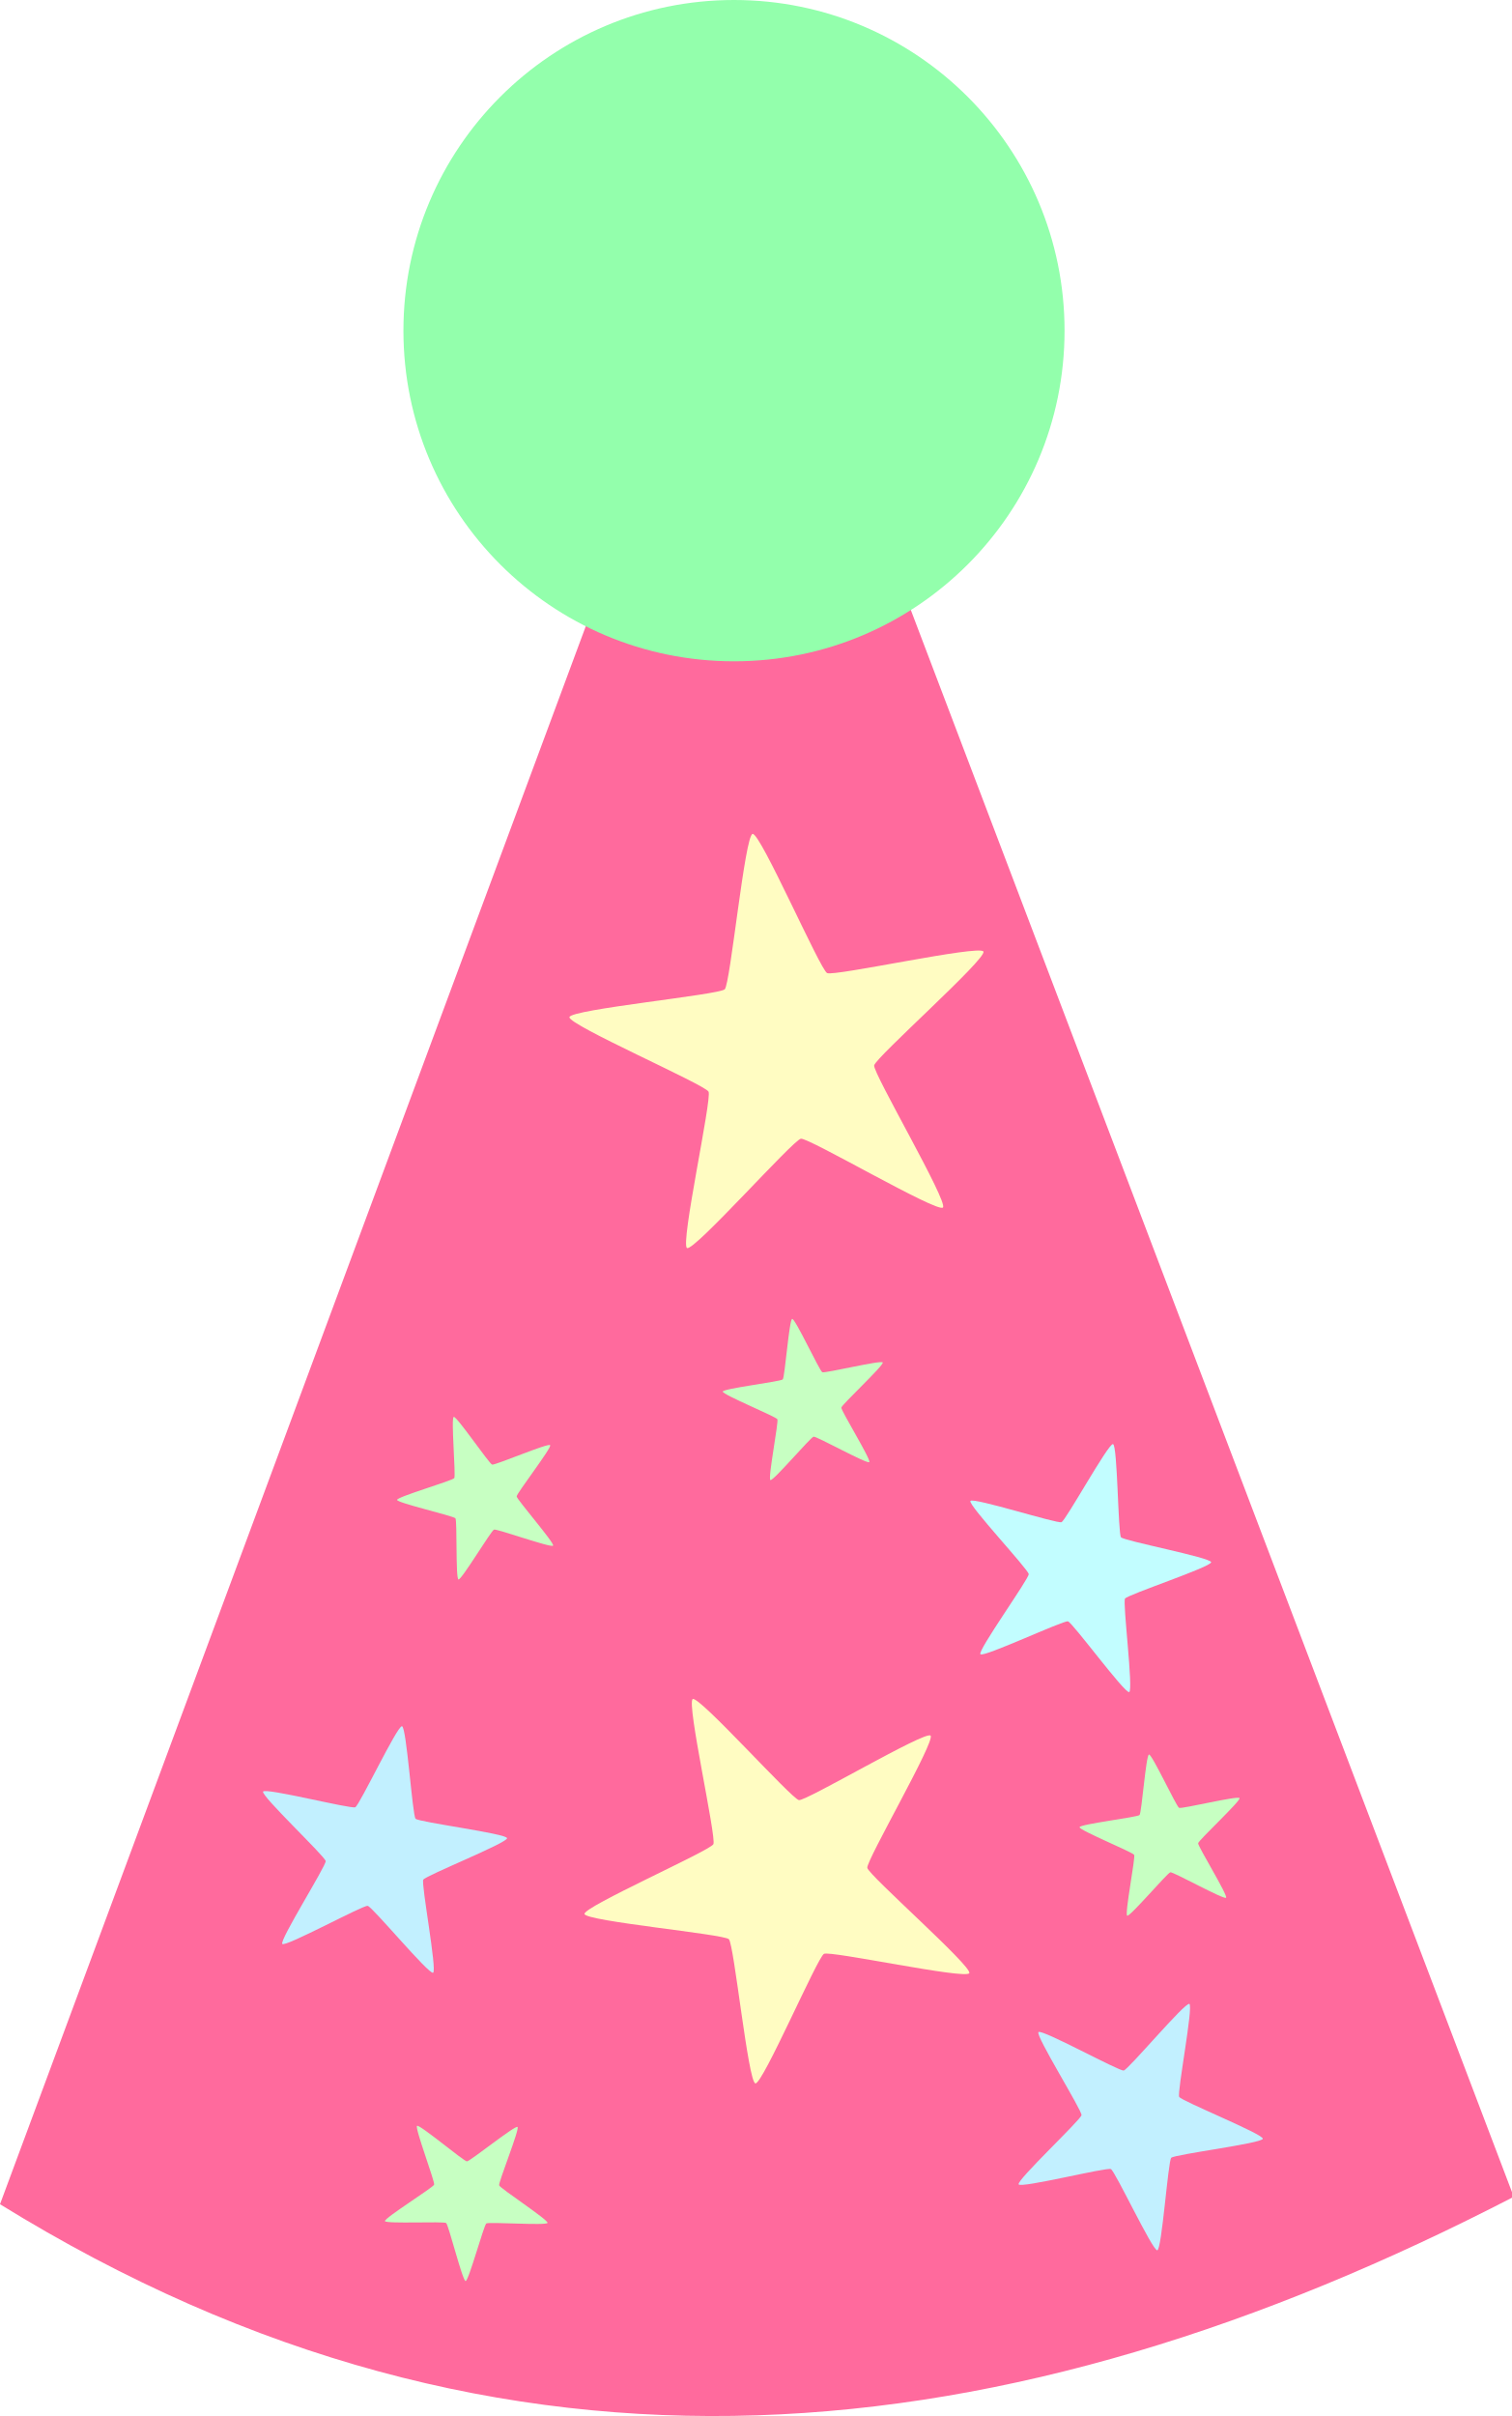
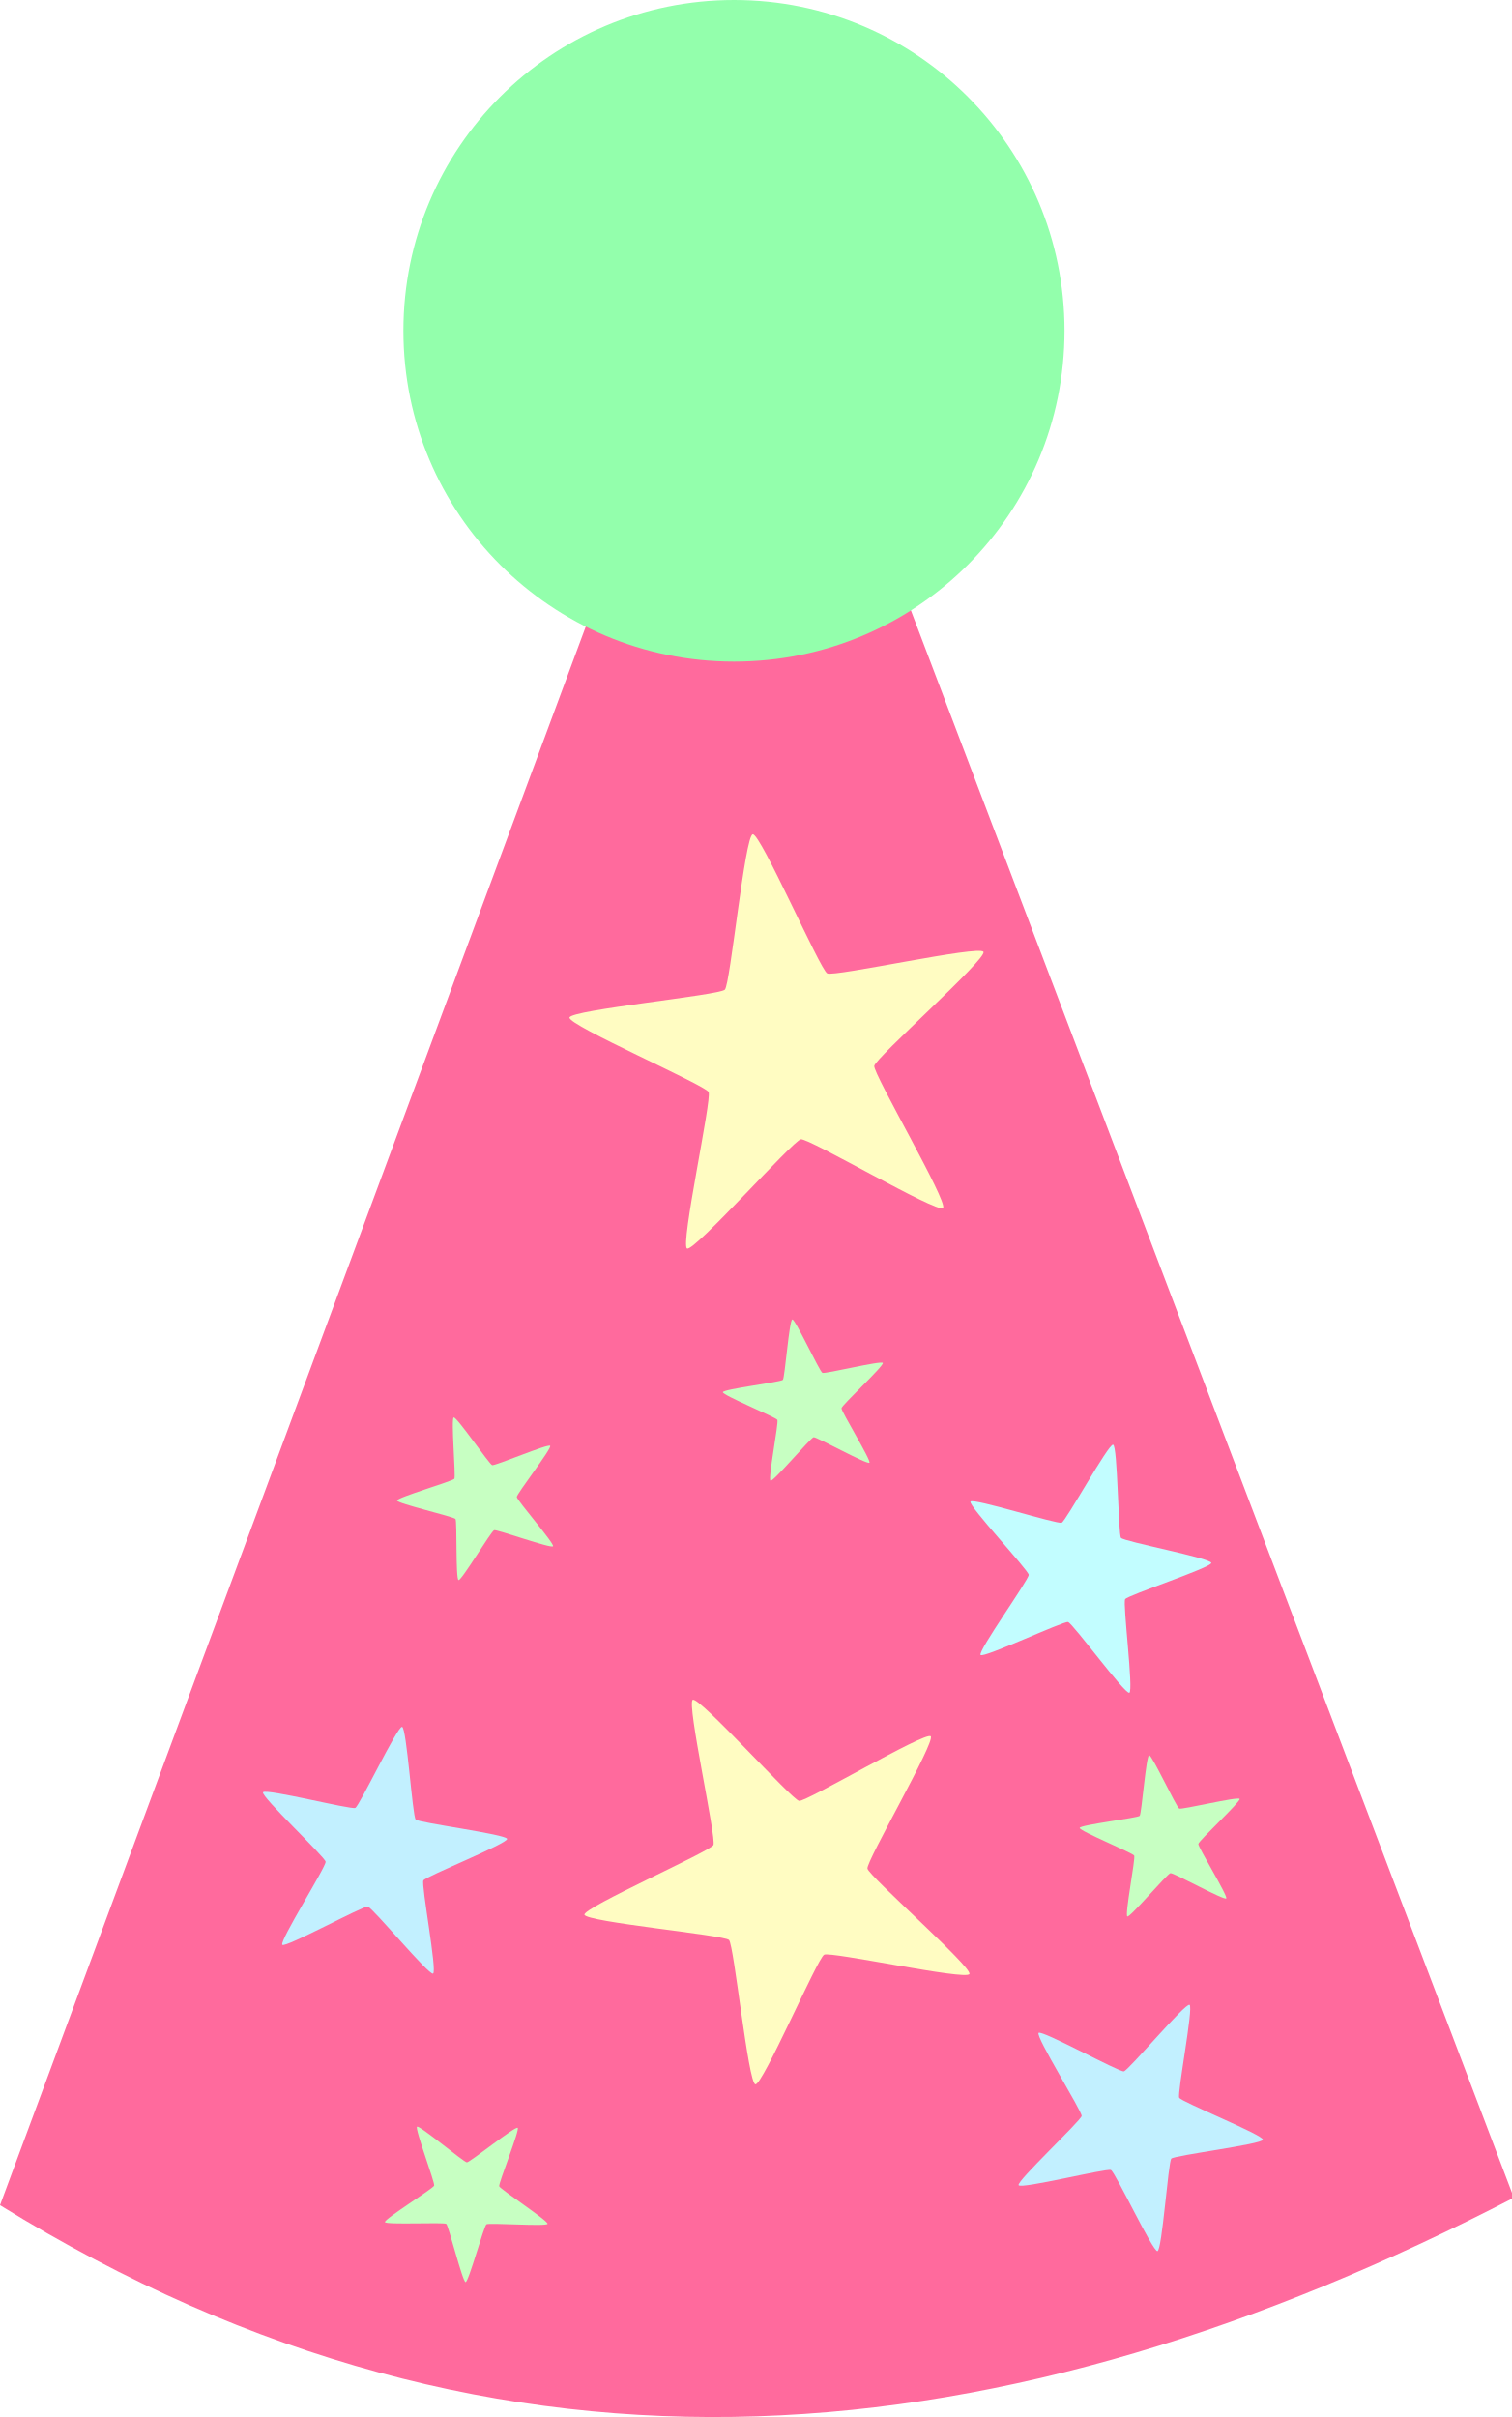
- <svg xmlns="http://www.w3.org/2000/svg" viewBox="0 0 582 930" id="svg2" version="1.1">
-   <defs id="defs4" />
-   <g id="layer1" transform="translate(-62.85714,-38.16902)">
-     <path style="fill:#ff6a9d;fill-opacity:1;fill-rule:nonzero;stroke:none" d="M 62.857,886.648 351.429,109.505 645.714,883.791 C 451.429,984.235 257.143,1006.714 62.857,886.648 z" id="path2985" />
-     <path style="fill:#fffcc2;fill-opacity:1;fill-rule:nonzero;stroke:none" id="path3755" d="m 405.714,583.791 c -2.148,2.148 -51.69,-26.952 -54.69,-26.477 -3.001,0.475 -41.125,43.46 -43.832,42.081 -2.707,-1.379 9.66,-57.488 8.281,-60.195 -1.379,-2.707 -54.042,-25.682 -53.566,-28.683 0.475,-3.001 57.66,-8.578 59.808,-10.726 2.148,-2.148 7.725,-59.333 10.726,-59.808 3.001,-0.475 25.976,52.187 28.683,53.566 2.707,1.379 58.816,-10.988 60.195,-8.281 1.379,2.707 -41.606,40.831 -42.081,43.832 -0.475,3.001 28.625,52.542 26.477,54.69 z" transform="translate(20.20305,-80.8122)" />
-     <path transform="matrix(0.5575318,0.2008021,-0.2008021,0.5575318,120.643,390.5892)" d="m 405.714,583.791 c -2.148,2.148 -51.69,-26.952 -54.69,-26.477 -3.001,0.475 -41.125,43.46 -43.832,42.081 -2.707,-1.379 9.66,-57.488 8.281,-60.195 -1.379,-2.707 -54.042,-25.682 -53.566,-28.683 0.475,-3.001 57.66,-8.578 59.808,-10.726 2.148,-2.148 7.725,-59.333 10.726,-59.808 3.001,-0.475 25.976,52.187 28.683,53.566 2.707,1.379 58.816,-10.988 60.195,-8.281 1.379,2.707 -41.606,40.831 -42.081,43.832 -0.475,3.001 28.625,52.542 26.477,54.69 z" id="path3757" style="fill:#c2f0ff;fill-opacity:1;fill-rule:nonzero;stroke:none" />
-     <path style="fill:#fffcc2;fill-opacity:1;fill-rule:nonzero;stroke:none" id="path3759" d="m 405.714,583.791 c -2.148,2.148 -51.69,-26.952 -54.69,-26.477 -3.001,0.475 -41.125,43.46 -43.832,42.081 -2.707,-1.379 9.66,-57.488 8.281,-60.195 -1.379,-2.707 -54.042,-25.682 -53.566,-28.683 0.475,-3.001 57.66,-8.578 59.808,-10.726 2.148,-2.148 7.725,-59.333 10.726,-59.808 3.001,-0.475 25.976,52.187 28.683,53.566 2.707,1.379 58.816,-10.988 60.195,-8.281 1.379,2.707 -41.606,40.831 -42.081,43.832 -0.475,3.001 28.625,52.542 26.477,54.69 z" transform="matrix(0.5493115,0.7489061,-0.7489061,0.5493115,568.0549,215.6116)" />
-     <path transform="matrix(0.3811476,-0.07178754,0.07178754,0.3811476,79.26597,439.7498)" d="m 405.714,583.791 c -2.148,2.148 -51.69,-26.952 -54.69,-26.477 -3.001,0.475 -41.125,43.46 -43.832,42.081 -2.707,-1.379 9.66,-57.488 8.281,-60.195 -1.379,-2.707 -54.042,-25.682 -53.566,-28.683 0.475,-3.001 57.66,-8.578 59.808,-10.726 2.148,-2.148 7.725,-59.333 10.726,-59.808 3.001,-0.475 25.976,52.187 28.683,53.566 2.707,1.379 58.816,-10.988 60.195,-8.281 1.379,2.707 -41.606,40.831 -42.081,43.832 -0.475,3.001 28.625,52.542 26.477,54.69 z" id="path3761" style="fill:#c7ffc2;fill-opacity:1;fill-rule:nonzero;stroke:none" />
-     <path style="fill:#c2fdff;fill-opacity:1;fill-rule:nonzero;stroke:none" id="path3763" d="m 405.714,583.791 c -2.148,2.148 -51.69,-26.952 -54.69,-26.477 -3.001,0.475 -41.125,43.46 -43.832,42.081 -2.707,-1.379 9.66,-57.488 8.281,-60.195 -1.379,-2.707 -54.042,-25.682 -53.566,-28.683 0.475,-3.001 57.66,-8.578 59.808,-10.726 2.148,-2.148 7.725,-59.333 10.726,-59.808 3.001,-0.475 25.976,52.187 28.683,53.566 2.707,1.379 58.816,-10.988 60.195,-8.281 1.379,2.707 -41.606,40.831 -42.081,43.832 -0.475,3.001 28.625,52.542 26.477,54.69 z" transform="matrix(0.3908448,-0.4454252,0.4454252,0.3908448,110.5931,592.0576)" />
-     <path transform="matrix(0.4696169,-0.3614183,0.3614183,0.4696169,147.5645,733.918)" d="m 405.714,583.791 c -2.148,2.148 -51.69,-26.952 -54.69,-26.477 -3.001,0.475 -41.125,43.46 -43.832,42.081 -2.707,-1.379 9.66,-57.488 8.281,-60.195 -1.379,-2.707 -54.042,-25.682 -53.566,-28.683 0.475,-3.001 57.66,-8.578 59.808,-10.726 2.148,-2.148 7.725,-59.333 10.726,-59.808 3.001,-0.475 25.976,52.187 28.683,53.566 2.707,1.379 58.816,-10.988 60.195,-8.281 1.379,2.707 -41.606,40.831 -42.081,43.832 -0.475,3.001 28.625,52.542 26.477,54.69 z" id="path3765" style="fill:#c2f0ff;fill-opacity:1;fill-rule:nonzero;stroke:none" />
-     <path style="fill:#c7ffc2;fill-opacity:1;fill-rule:nonzero;stroke:none" id="path3769" d="m 405.714,583.791 c -2.148,2.148 -51.69,-26.952 -54.69,-26.477 -3.001,0.475 -41.125,43.46 -43.832,42.081 -2.707,-1.379 9.66,-57.488 8.281,-60.195 -1.379,-2.707 -54.042,-25.682 -53.566,-28.683 0.475,-3.001 57.66,-8.578 59.808,-10.726 2.148,-2.148 7.725,-59.333 10.726,-59.808 3.001,-0.475 25.976,52.187 28.683,53.566 2.707,1.379 58.816,-10.988 60.195,-8.281 1.379,2.707 -41.606,40.831 -42.081,43.832 -0.475,3.001 28.625,52.542 26.477,54.69 z" transform="matrix(0.2712527,0.2772164,-0.2772164,0.2712527,293.9152,645.402)" />
-     <path transform="matrix(0.128207,0.3660464,-0.3660464,0.128207,658.553,552.2272)" d="m 405.714,583.791 c -2.148,2.148 -51.69,-26.952 -54.69,-26.477 -3.001,0.475 -41.125,43.46 -43.832,42.081 -2.707,-1.379 9.66,-57.488 8.281,-60.195 -1.379,-2.707 -54.042,-25.682 -53.566,-28.683 0.475,-3.001 57.66,-8.578 59.808,-10.726 2.148,-2.148 7.725,-59.333 10.726,-59.808 3.001,-0.475 25.976,52.187 28.683,53.566 2.707,1.379 58.816,-10.988 60.195,-8.281 1.379,2.707 -41.606,40.831 -42.081,43.832 -0.475,3.001 28.625,52.542 26.477,54.69 z" id="path3771" style="fill:#c7ffc2;fill-opacity:1;fill-rule:nonzero;stroke:none" />
-     <path style="fill:#c7ffc2;fill-opacity:1;fill-rule:nonzero;stroke:none" id="path3773" d="m 405.714,583.791 c -2.148,2.148 -51.69,-26.952 -54.69,-26.477 -3.001,0.475 -41.125,43.46 -43.832,42.081 -2.707,-1.379 9.66,-57.488 8.281,-60.195 -1.379,-2.707 -54.042,-25.682 -53.566,-28.683 0.475,-3.001 57.66,-8.578 59.808,-10.726 2.148,-2.148 7.725,-59.333 10.726,-59.808 3.001,-0.475 25.976,52.187 28.683,53.566 2.707,1.379 58.816,-10.988 60.195,-8.281 1.379,2.707 -41.606,40.831 -42.081,43.832 -0.475,3.001 28.625,52.542 26.477,54.69 z" transform="matrix(0.128207,0.3660464,-0.3660464,0.128207,521.1723,384.5419)" />
-     <path style="fill:#93ffac;fill-opacity:1;fill-rule:nonzero;stroke:none" id="path3777" d="m 478.812,137.164 c 0,70.294 -56.985,127.279 -127.279,127.279 -70.294,0 -127.279,-56.985 -127.279,-127.279 0,-70.294 56.985,-127.279 127.279,-127.279 70.294,0 127.279,56.985 127.279,127.279 z" transform="translate(-6.060915,28.28427)" />
+ <svg xmlns="http://www.w3.org/2000/svg" version="1.2" viewBox="0 0 688 1100" width="688" height="1100">
+   <style>
+ 		.s0 { fill: #ff6a9d } 
+ 		.s1 { fill: #fffcc2 } 
+ 		.s2 { fill: #c2f0ff } 
+ 		.s3 { fill: #c7ffc2 } 
+ 		.s4 { fill: #c2fdff } 
+ 		.s5 { fill: #93ffac } 
+ 	</style>
+   <g id="layer1">
+     <path id="path2985" class="s0" d="m0 1003.6l341.1-919.2 347.9 915.8c-229.7 118.8-459.3 145.4-689 3.4z" />
+     <path id="path3755" class="s1" d="m429.2 549.8c-2.6 2.5-61.1-31.9-64.7-31.3-3.5 0.5-48.6 51.4-51.8 49.7-3.2-1.6 11.4-68 9.8-71.2-1.6-3.2-63.9-30.3-63.3-33.9 0.5-3.5 68.1-10.1 70.7-12.7 2.5-2.5 9.1-70.2 12.7-70.7 3.5-0.6 30.7 61.7 33.9 63.3 3.2 1.7 69.5-13 71.1-9.8 1.7 3.2-49.2 48.3-49.7 51.9-0.6 3.5 33.8 62.1 31.3 64.7z" />
+     <path id="path3757" class="s2" d="m197.1 898.2c-1.9 0.9-27.6-30.1-29.7-30.5-2.1-0.4-37.5 18.9-38.9 17.4-1.5-1.6 20-35.6 19.7-37.8-0.2-2.1-29.5-29.7-28.5-31.6 1.1-1.9 40.1 8 42 7.1 1.9-0.9 19.2-37.3 21.3-36.9 2.1 0.4 4.7 40.6 6.2 42.2 1.4 1.5 41.3 6.7 41.6 8.8 0.3 2.1-37.1 17.1-38.1 18.9-1.1 1.9 6.4 41.5 4.4 42.4z" />
+     <path id="path3759" class="s1" d="m343.8 948.6c-3.3-0.5-9.7-63.3-12-65.7-2.4-2.3-65.2-8.2-65.8-11.5-0.5-3.3 57.2-28.8 58.7-31.7 1.5-3-12.3-64.6-9.4-66.1 3-1.6 45.1 45.5 48.4 46 3.2 0.5 57.5-31.7 59.9-29.4 2.3 2.4-29.4 56.9-28.8 60.2 0.5 3.3 47.9 45 46.4 48-1.5 3-63.2-10.4-66.1-8.8-3 1.5-28 59.5-31.3 59z" />
+     <path id="path3761" class="s3" d="m251.7 703.7c-0.7 1.2-25.5-7.7-26.8-7.3-1.4 0.5-14.9 23.1-16.2 22.7-1.4-0.4-0.6-26.7-1.4-27.8-0.9-1.1-26.5-7-26.6-8.4 0-1.4 25.3-8.8 26.1-9.9 0.7-1.2-1.6-27.4-0.3-27.9 1.3-0.5 16.2 21.3 17.5 21.7 1.3 0.4 25.6-9.9 26.4-8.8 0.9 1.1-15.3 21.9-15.2 23.3 0 1.4 17.3 21.3 16.5 22.4z" />
+     <path id="path3763" class="s4" d="m551.3 711.3c0.1 2.1-38.1 14.7-39.2 16.5-1.2 1.8 3.9 41.8 1.9 42.6-2 0.8-25.8-31.7-27.9-32.2-2.1-0.5-38.5 16.6-39.8 15-1.4-1.7 22.1-34.4 21.9-36.5-0.1-2.1-27.6-31.5-26.5-33.3 1.1-1.8 39.5 10.4 41.5 9.6 1.9-0.7 21.3-36 23.4-35.5 2.1 0.5 2.3 40.8 3.6 42.4 1.4 1.7 40.9 9.2 41.1 11.4z" />
+     <path id="path3765" class="s2" d="m574.8 973.8c-0.3 2.1-40.2 7.1-41.7 8.6-1.4 1.6-4.2 41.8-6.3 42.1-2.1 0.4-19.2-36-21.2-36.9-1.9-0.9-40.9 8.8-42 6.9-1-1.8 28.4-29.4 28.7-31.5 0.2-2.1-21.1-36.2-19.6-37.8 1.4-1.5 36.7 17.9 38.8 17.5 2.1-0.4 27.9-31.2 29.9-30.3 1.9 0.9-5.7 40.4-4.7 42.3 1 1.9 38.4 17 38.1 19.1z" />
+     <path id="path3769" class="s3" d="m211.9 1038.6c-1.4-0.1-7.7-25.6-8.8-26.5-1.2-0.8-27.5 0.5-27.9-0.8-0.4-1.4 22-15.3 22.4-16.6 0.4-1.4-8.9-26-7.8-26.8 1.2-0.8 21.3 16.2 22.7 16.2 1.4 0 21.9-16.5 23.1-15.7 1.1 0.8-8.8 25.3-8.4 26.6 0.4 1.3 22.5 15.8 22 17.1-0.4 1.3-26.7-0.6-27.8 0.2-1.2 0.8-8.1 26.3-9.5 26.3z" />
+     <path id="path3771" class="s3" d="m513.1 872.2c-1.3-0.6 3.8-26.5 3.1-27.7-0.6-1.2-25-11.2-24.8-12.6 0.2-1.4 26.3-4.5 27.3-5.5 0.9-1 2.9-27.3 4.3-27.6 1.3-0.2 12.4 23.7 13.7 24.3 1.2 0.6 26.8-5.6 27.5-4.4 0.6 1.2-18.7 19.1-18.8 20.5-0.2 1.4 13.6 23.8 12.7 24.8-1 1-24-11.8-25.4-11.5-1.4 0.2-18.4 20.3-19.6 19.7z" />
+     <path id="path3773" class="s3" d="m350.7 673.9c-1.3-0.6 3.8-26.5 3.1-27.7-0.6-1.2-25-11.2-24.8-12.6 0.2-1.4 26.3-4.6 27.3-5.6 0.9-1 2.9-27.3 4.3-27.5 1.3-0.3 12.4 23.7 13.7 24.3 1.2 0.6 26.8-5.7 27.5-4.5 0.6 1.3-18.7 19.2-18.8 20.6-0.2 1.4 13.6 23.8 12.7 24.8-1 1-24-11.8-25.4-11.6-1.4 0.3-18.4 20.4-19.6 19.8z" />
+     <path id="path3777" class="s5" d="m334.1 301.1c-83.2 0-150.5-67.3-150.5-150.6 0-83.2 67.3-150.5 150.5-150.5 83.2 0 150.4 67.3 150.4 150.5 0 83.3-67.2 150.6-150.4 150.6z" />
  </g>
</svg>
